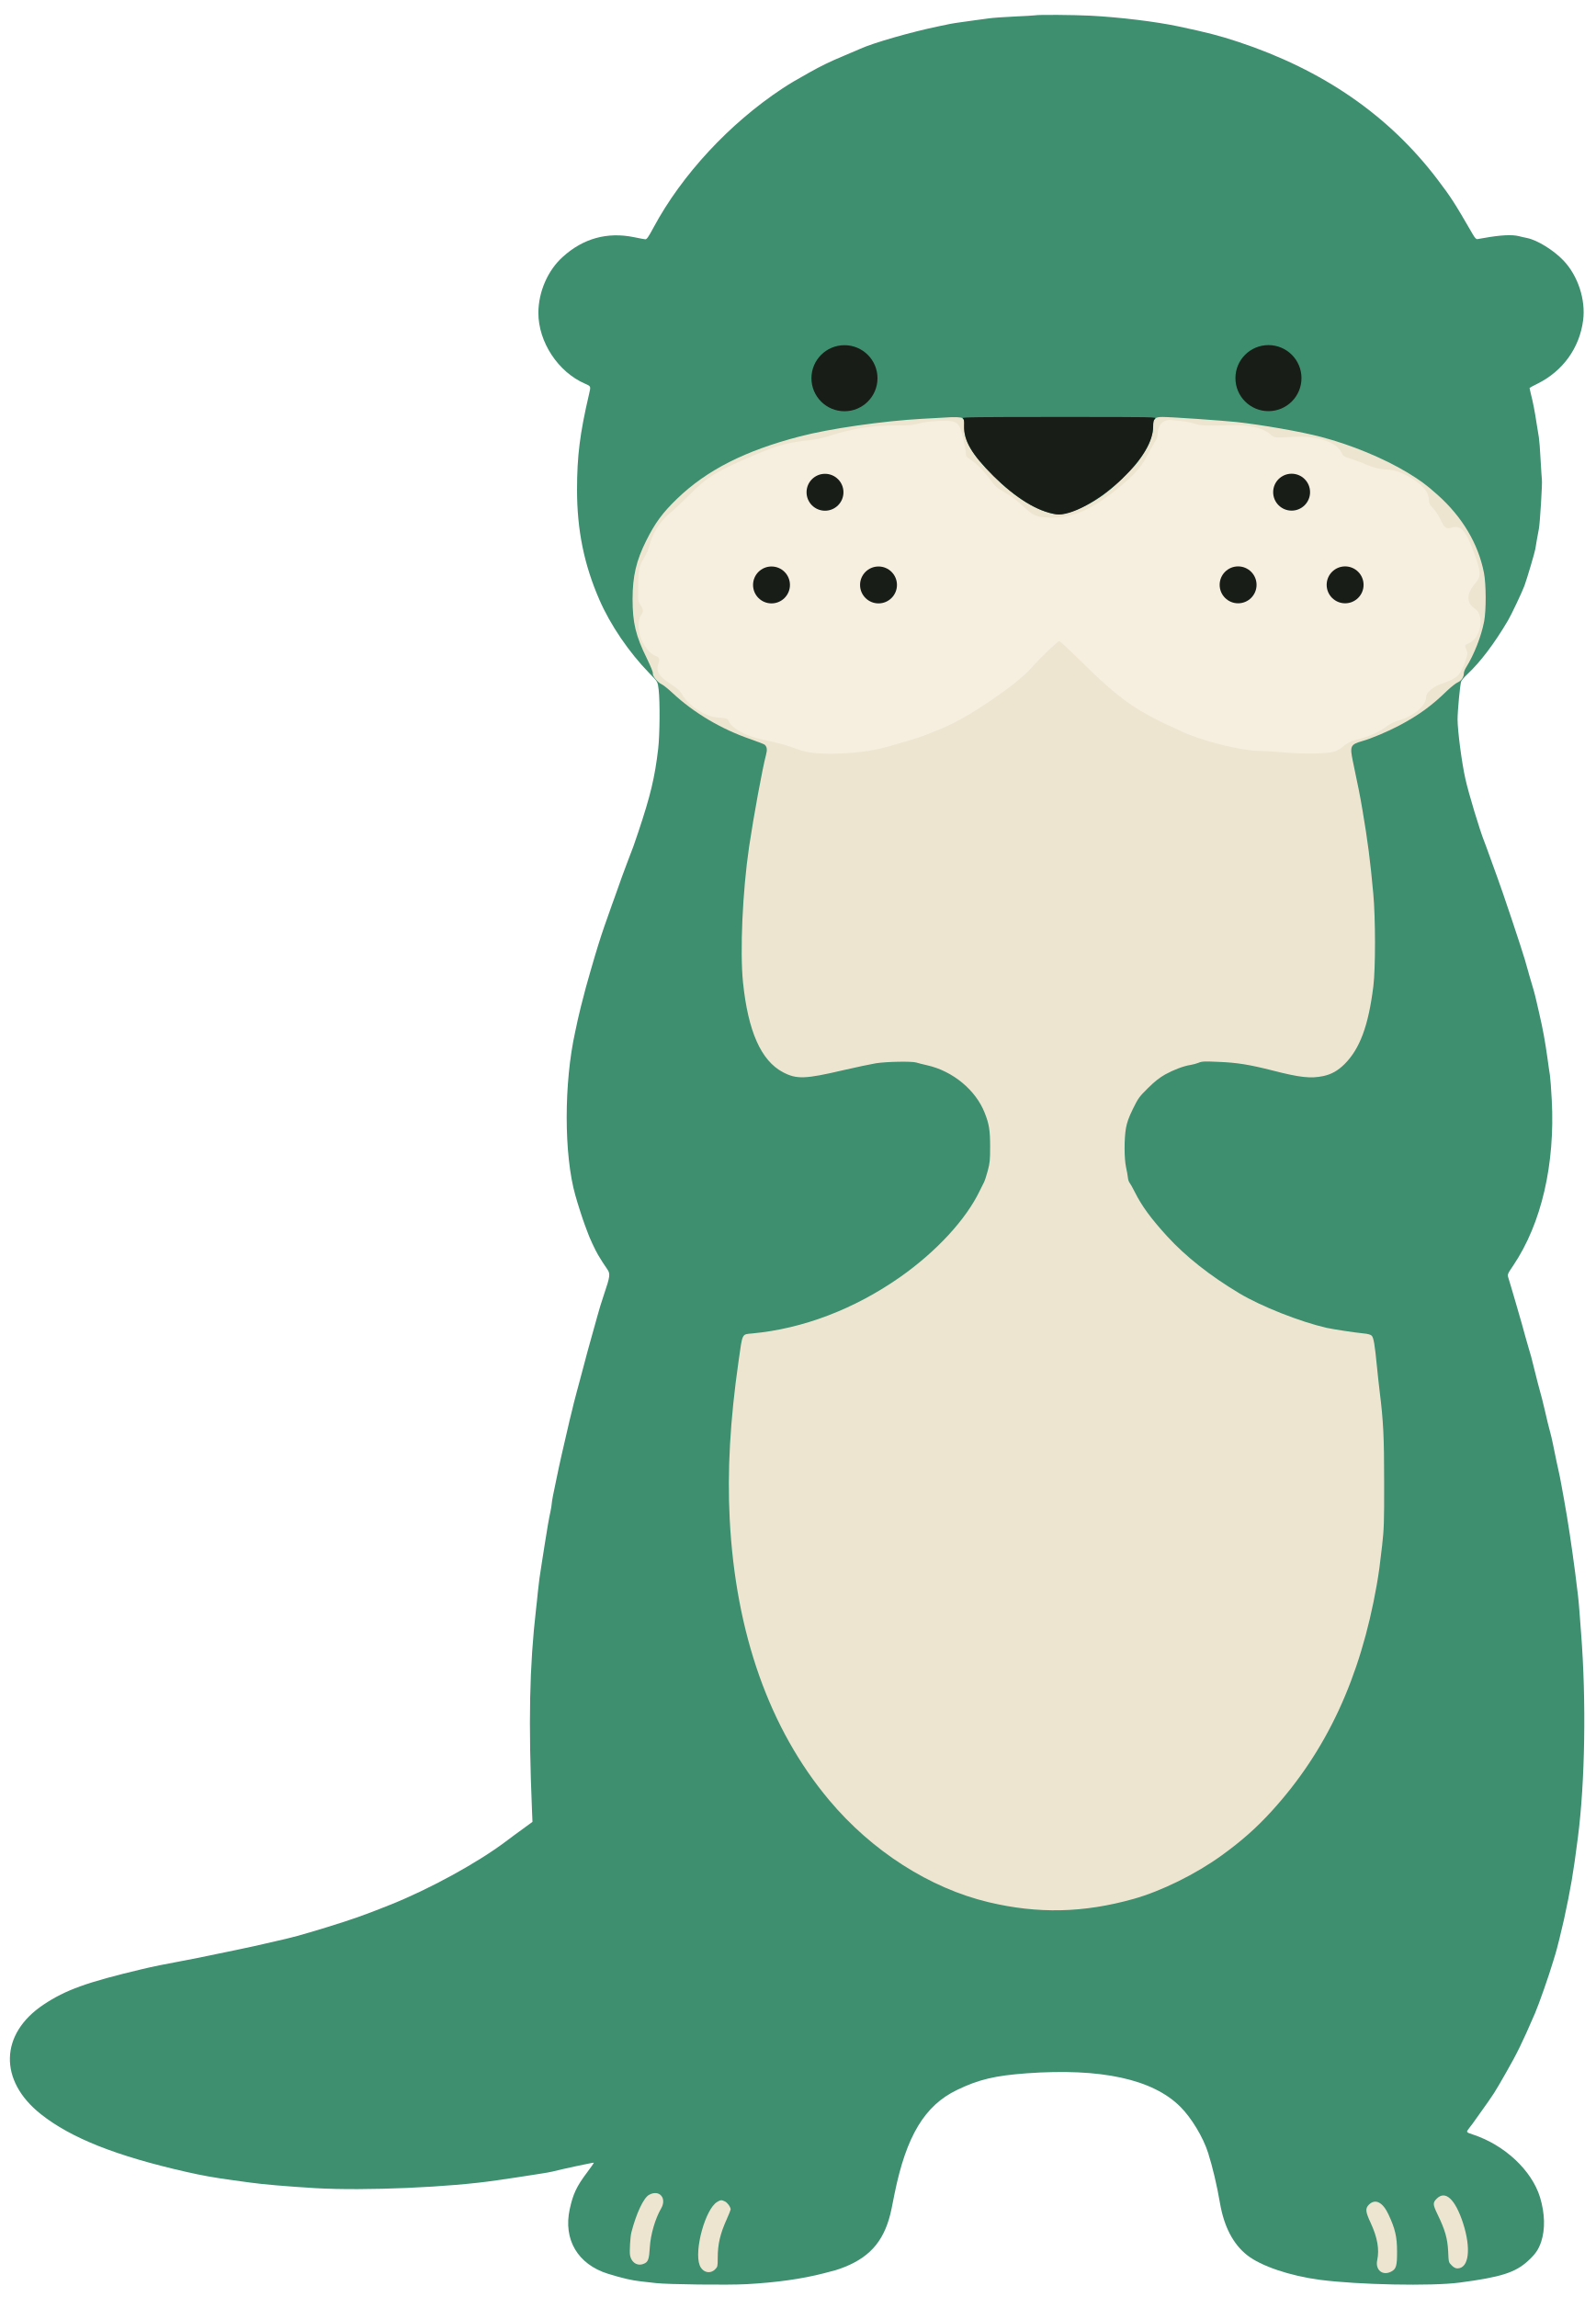
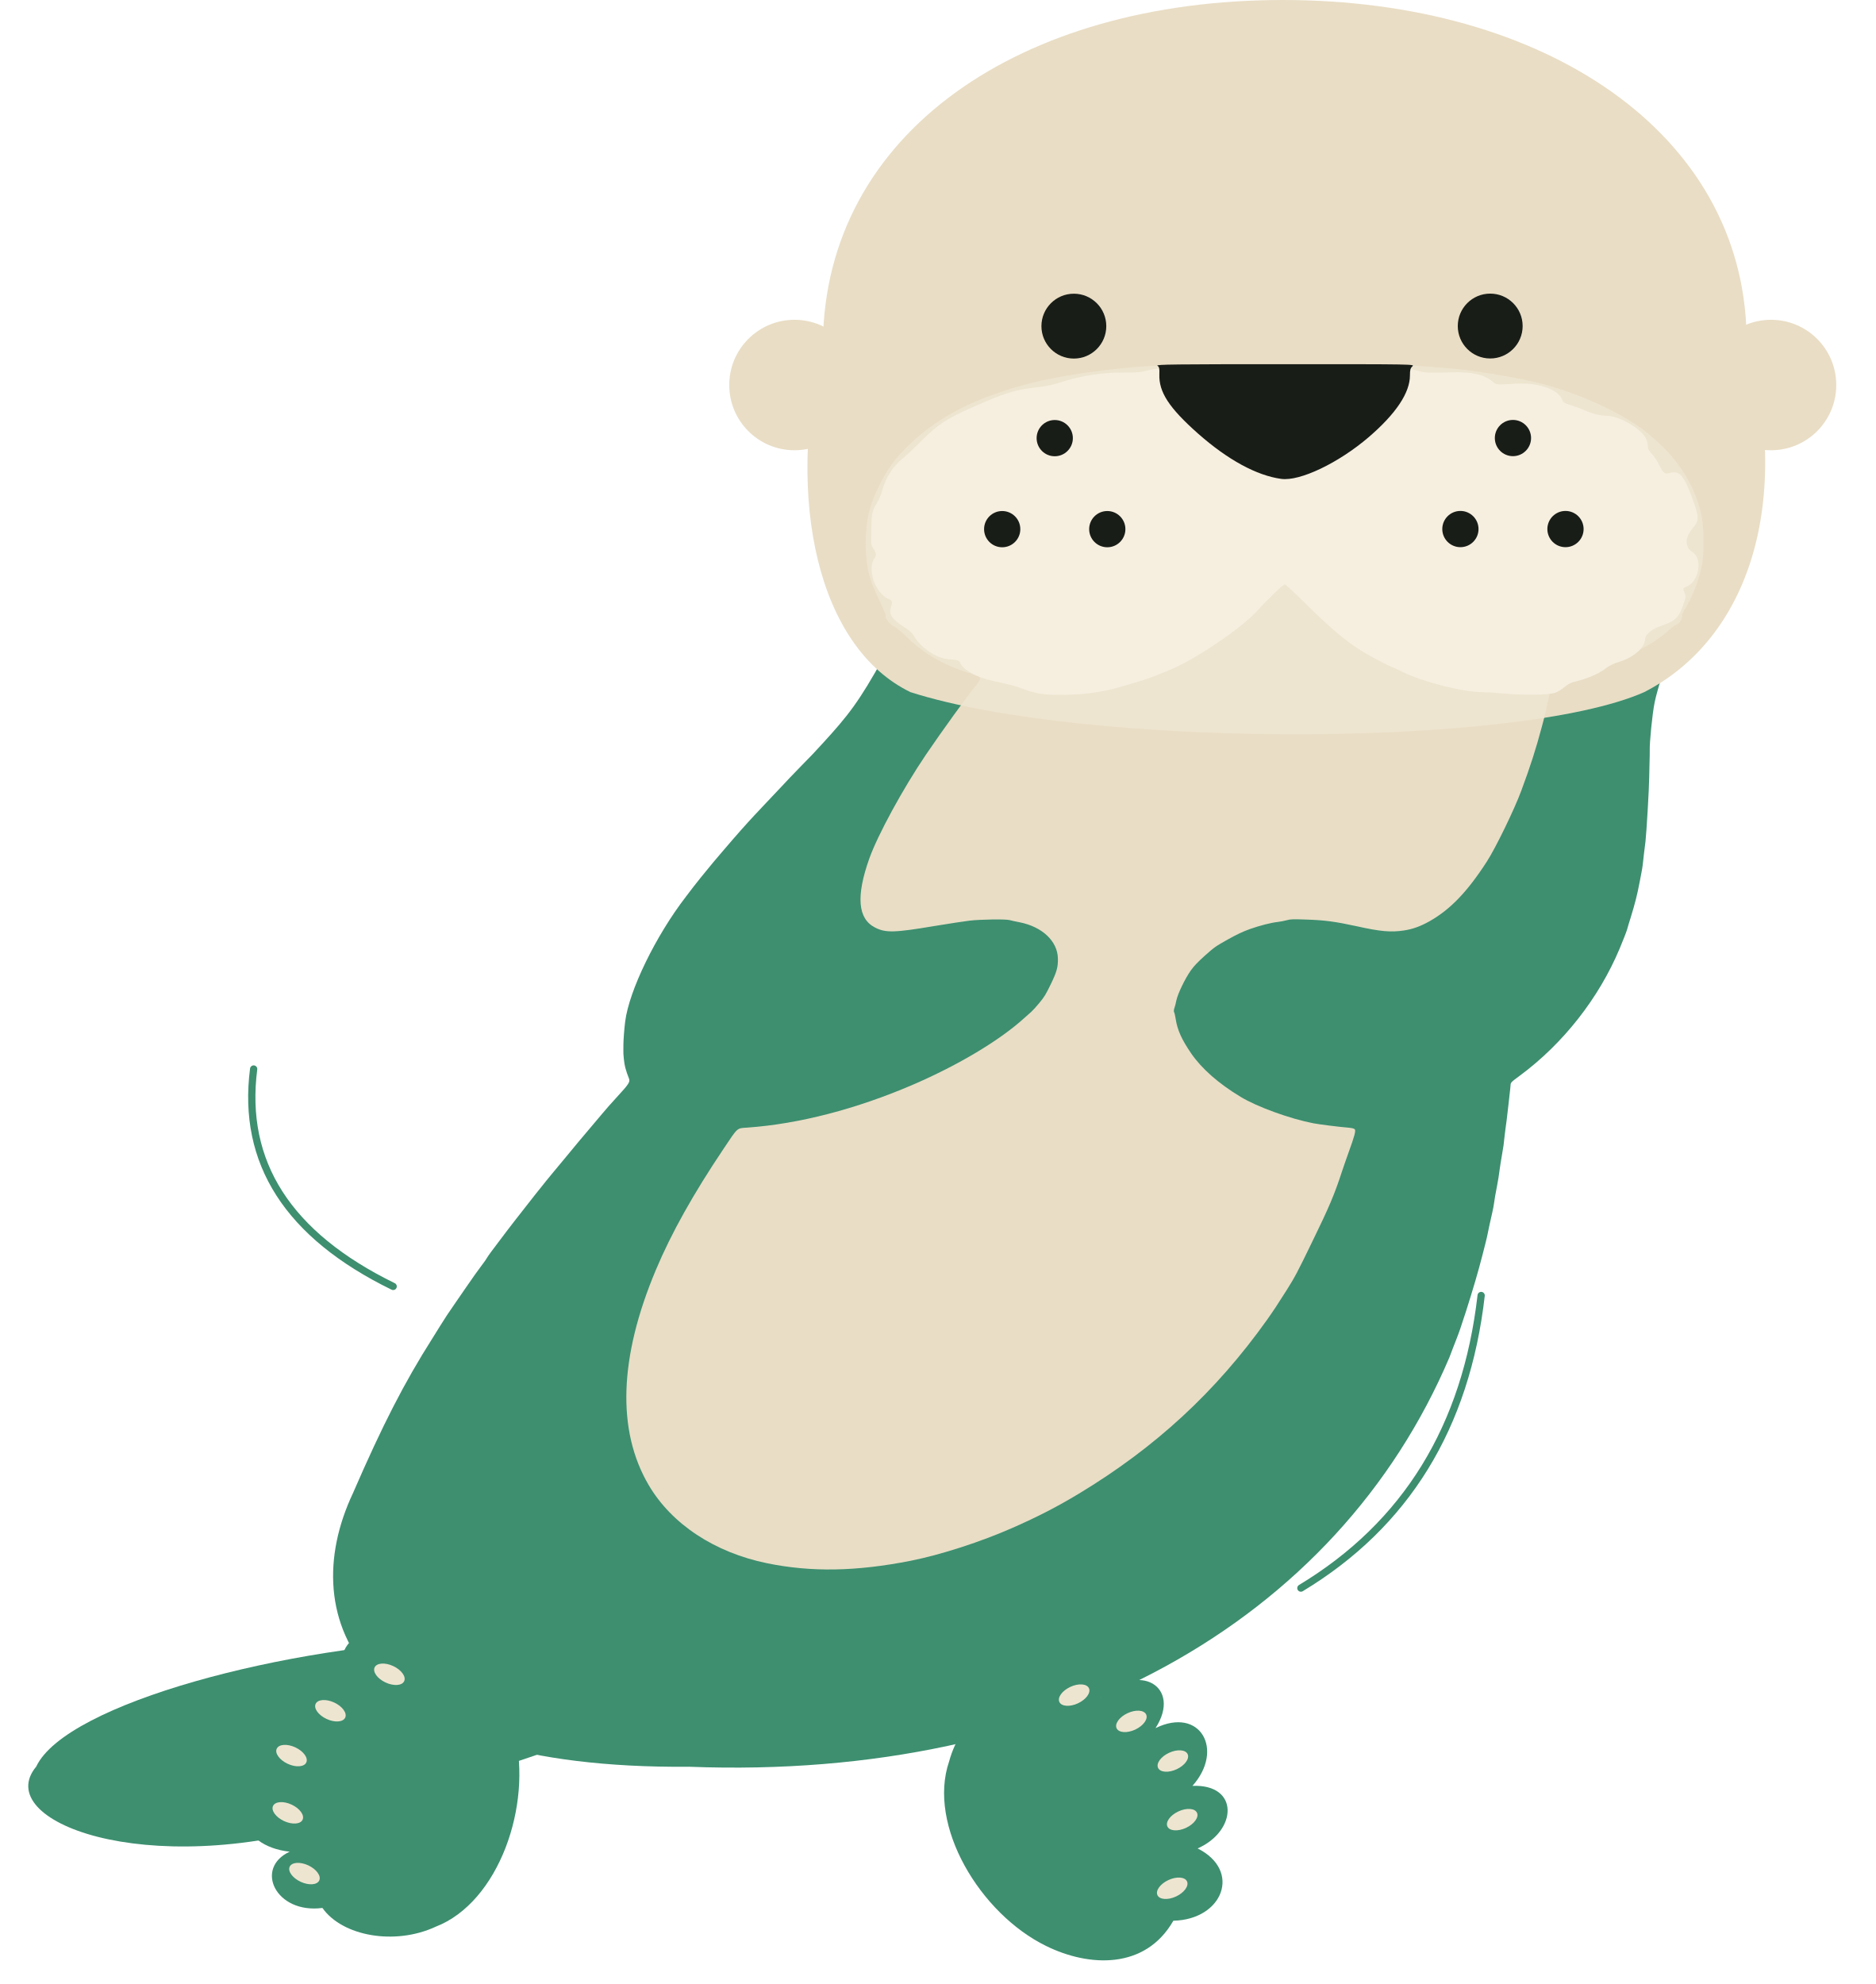
- <svg xmlns="http://www.w3.org/2000/svg" viewBox="30 40 1730 2490">
-   <g id="body" fill="#3D8F70" transform="translate(0,2580) scale(0.1,-0.1)">
-     <path d="M11520 25234 c-8 -2 -107 -8 -220 -13 -113 -5 -239 -14 -280 -20 -41 -6 -111 -15 -155 -21 -44 -6 -111 -16 -150 -21 -38 -5 -90 -13 -115 -18 -25 -5 -81 -17 -125 -26 -296 -61 -710 -180 -850 -244 -11 -5 -91 -39 -178 -76 -147 -61 -249 -111 -372 -180 -165 -92 -209 -119 -295 -175 -573 -379 -1089 -935 -1395 -1505 -55 -103 -74 -130 -90 -129 -11 1 -66 11 -123 23 -289 59 -550 -13 -771 -213 -163 -146 -264 -379 -265 -606 -1 -317 214 -644 507 -770 64 -28 63 -26 41 -118 -98 -421 -129 -665 -129 -1032 0 -435 76 -810 243 -1193 119 -273 320 -568 541 -795 91 -92 91 -92 101 -180 15 -133 12 -486 -5 -636 -37 -316 -84 -511 -216 -906 -47 -141 -56 -166 -114 -315 -35 -90 -89 -240 -120 -330 -13 -39 -28 -81 -34 -95 -5 -14 -24 -64 -40 -112 -17 -49 -44 -125 -60 -170 -42 -121 -86 -261 -151 -488 -43 -148 -53 -185 -104 -385 -8 -33 -22 -94 -32 -135 -9 -41 -22 -102 -29 -135 -123 -554 -123 -1331 1 -1770 26 -95 83 -270 104 -325 12 -30 25 -66 30 -80 16 -49 82 -192 114 -245 26 -45 70 -113 99 -154 34 -49 31 -77 -35 -271 -35 -105 -51 -158 -72 -235 -9 -33 -36 -130 -60 -215 -24 -85 -46 -166 -50 -180 -4 -14 -21 -77 -37 -140 -17 -63 -37 -137 -44 -165 -7 -27 -23 -86 -35 -130 -12 -44 -26 -96 -30 -115 -4 -19 -12 -53 -18 -75 -6 -22 -18 -69 -26 -105 -8 -36 -22 -94 -30 -130 -8 -36 -22 -94 -30 -130 -8 -36 -22 -94 -30 -130 -16 -69 -37 -169 -61 -285 -8 -38 -21 -104 -30 -145 -8 -41 -15 -84 -15 -95 0 -11 -6 -49 -14 -85 -16 -73 -37 -194 -61 -350 -9 -58 -22 -143 -30 -190 -23 -141 -35 -230 -45 -330 -5 -52 -13 -133 -19 -180 -72 -627 -84 -1222 -44 -2192 l5 -117 -98 -72 c-55 -39 -142 -104 -194 -143 -307 -231 -826 -515 -1252 -685 -291 -116 -399 -154 -693 -245 -264 -81 -381 -113 -555 -151 -41 -9 -100 -23 -130 -30 -56 -13 -135 -31 -270 -59 -117 -24 -188 -39 -440 -91 -36 -7 -105 -21 -155 -30 -175 -32 -348 -67 -445 -91 -598 -142 -829 -225 -1067 -384 -476 -316 -489 -825 -30 -1188 328 -260 819 -454 1577 -626 177 -40 295 -61 510 -91 63 -8 147 -20 186 -25 123 -18 401 -42 704 -60 531 -31 1463 9 1965 85 50 7 142 21 205 30 63 9 142 21 175 27 33 6 85 14 115 18 30 4 78 13 105 19 63 16 148 35 245 56 41 8 104 22 140 29 36 8 66 13 68 12 1 -2 -32 -50 -75 -107 -113 -150 -151 -232 -187 -396 -72 -330 87 -599 414 -701 159 -49 258 -72 360 -83 47 -5 119 -13 160 -18 124 -15 779 -23 980 -12 328 18 603 57 840 118 52 14 109 29 125 33 17 4 64 21 105 37 290 118 438 304 505 633 9 47 24 119 32 160 127 625 326 956 678 1125 234 113 411 155 755 180 806 58 1364 -63 1664 -362 121 -120 249 -333 302 -501 49 -155 95 -349 129 -547 44 -253 142 -441 292 -560 149 -119 465 -226 793 -269 415 -54 1207 -70 1510 -30 450 59 606 109 743 235 80 73 114 122 143 207 45 136 41 306 -12 482 -89 292 -384 568 -727 681 -75 24 -76 26 -44 66 13 15 62 82 108 148 174 244 162 226 293 455 121 211 176 323 315 645 43 100 151 408 196 560 10 33 22 71 26 85 12 35 73 281 92 370 73 338 101 497 151 890 78 602 92 1483 35 2215 -6 72 -14 184 -19 250 -9 117 -15 169 -45 405 -41 310 -77 551 -120 790 -8 41 -21 116 -30 165 -9 50 -22 117 -30 150 -13 56 -22 99 -62 295 -8 41 -21 95 -28 120 -15 53 -38 147 -60 245 -17 76 -40 165 -60 235 -7 25 -30 113 -50 195 -35 143 -42 169 -70 260 -7 22 -20 69 -30 105 -30 110 -40 148 -105 370 -17 58 -38 130 -47 160 -8 30 -22 75 -30 100 -15 45 -15 45 52 144 304 452 453 1096 416 1793 -6 114 -15 235 -20 268 -6 33 -17 114 -26 180 -27 191 -49 315 -91 495 -8 36 -22 94 -30 130 -8 36 -21 88 -29 115 -8 28 -28 95 -44 150 -15 55 -39 136 -51 180 -33 115 -248 759 -303 905 -3 8 -33 92 -67 185 -34 94 -65 181 -71 194 -45 110 -171 525 -205 681 -38 168 -84 519 -84 641 0 96 27 379 39 412 5 13 35 49 67 78 143 135 293 333 441 584 37 63 154 310 178 376 30 83 113 364 118 399 6 43 25 148 38 215 12 57 39 498 33 535 -2 14 -8 111 -14 215 -5 105 -14 215 -19 245 -5 30 -17 102 -26 160 -17 115 -38 223 -61 312 -8 32 -14 60 -14 62 0 2 39 24 87 47 275 137 455 387 494 687 29 223 -56 483 -213 648 -108 113 -283 221 -395 244 -27 5 -66 14 -88 20 -77 19 -201 12 -380 -20 -27 -5 -59 -10 -69 -12 -15 -2 -28 12 -54 57 -196 339 -232 395 -380 590 -526 693 -1239 1186 -2159 1491 -202 67 -346 104 -650 168 -245 52 -632 99 -953 116 -181 9 -566 12 -600 4z" />
+ <svg xmlns="http://www.w3.org/2000/svg" viewBox="-240 90 2070 2190">
+   <defs>
+     <clipPath id="otter-front-muzzle">
+       <path d="M668.4 467.8 C671 237 886 90 1176 90 C1466 90 1684 237 1688 460.6 C1740 645 1690 795 1575 854 C1435 916 959 916 765 854 C664 805 626 644 668.4 467.8Z" />
+     </clipPath>
+   </defs>
+   <g id="body">
+     <path d="M268 1900 C78 1906 -167 1970 -200 2040 C-250 2100 -80 2166 131 2102 L462 1990Z" fill="#3D8F70" />
+     <path d="M743 820 C739.8 883 735.1 902.5 721.9 942 C717.2 956.1 716.3 958.6 710.5 973.5 C707 982.5 701.6 997.5 698.5 1006.5 C697.2 1010.4 695.7 1014.6 695.1 1016 C694.6 1017.4 692.7 1022.4 691.1 1027.2 C689.4 1032.1 686.7 1039.7 685.1 1044.2 C680.9 1056.3 676.5 1070.3 670 1093 C665.7 1107.8 664.7 1111.5 659.6 1131.5 C658.8 1134.8 657.4 1140.9 656.4 1145 C655.5 1149.1 654.2 1155.2 653.5 1158.5 C641.2 1213.9 641.2 1291.6 653.6 1335.5 C656.2 1345 661.9 1362.5 664 1368 C665.2 1371 666.5 1374.6 667 1376 C668.6 1380.9 675.2 1395.2 678.4 1400.5 C681 1405 685.4 1411.8 688.3 1415.9 C691.7 1420.8 691.4 1423.6 684.8 1443 C681.3 1453.5 679.7 1458.8 677.6 1466.5 C676.7 1469.8 674 1479.5 671.6 1488 C669.2 1496.5 667 1504.6 666.6 1506 C666.2 1507.4 664.5 1513.7 662.9 1520 C661.2 1526.3 659.2 1533.7 658.5 1536.5 C657.8 1539.2 656.2 1545.1 655 1549.5 C653.8 1553.9 652.4 1559.1 652 1561 C651.6 1562.9 650.8 1566.3 650.2 1568.5 C649.6 1570.7 648.4 1575.4 647.6 1579 C646.8 1582.6 645.4 1588.4 644.6 1592 C643.8 1595.6 642.4 1601.4 641.6 1605 C640.8 1608.6 639.4 1614.4 638.6 1618 C637 1624.9 634.9 1634.9 632.5 1646.5 C631.7 1650.3 630.4 1656.9 629.5 1661 C628.7 1665.1 628 1669.4 628 1670.5 C628 1671.6 627.4 1675.4 626.6 1679 C625 1686.3 622.9 1698.4 620.5 1714 C619.6 1719.8 618.3 1728.3 617.5 1733 C615.2 1747.1 614 1756 613 1766 C612.5 1771.2 611.7 1779.3 611.1 1784 C603.9 1846.7 602.7 1906.2 606.7 2003.2 C609 2180 758 2394 1125 2390 C1540 2410 1762 2184 1744 1810.5 C1743.3 1803.3 1742.5 1792.1 1742 1785.5 C1741.1 1773.8 1740.5 1768.6 1737.5 1745 C1733.4 1714 1729.8 1689.9 1725.5 1666 C1724.7 1661.9 1723.4 1654.4 1722.5 1649.5 C1721.6 1644.5 1720.3 1637.8 1719.5 1634.5 C1718.2 1628.9 1717.3 1624.6 1713.3 1605 C1712.5 1600.9 1711.2 1595.5 1710.5 1593 C1709 1587.7 1706.7 1578.3 1704.5 1568.5 C1702.8 1560.9 1700.5 1552 1698.5 1545 C1697.8 1542.5 1695.5 1533.7 1693.5 1525.5 C1690 1511.2 1689.3 1508.6 1686.5 1499.5 C1685.8 1497.3 1684.5 1492.6 1683.5 1489 C1680.5 1478 1679.5 1474.2 1673 1452 C1671.3 1446.2 1669.2 1439 1668.3 1436 C1667.5 1433 1666.1 1428.5 1665.3 1426 C1663.8 1421.5 1663.8 1421.5 1670.5 1411.6 C1700.9 1366.4 1715.8 1302 1712.1 1232.3 C1711.5 1220.9 1710.6 1208.8 1710.1 1205.5 C1709.5 1202.2 1708.4 1194.1 1707.5 1187.5 C1704.8 1168.4 1702.6 1156 1698.4 1138 C1697.6 1134.4 1696.2 1128.6 1695.4 1125 C1694.6 1121.4 1693.3 1116.2 1692.5 1113.5 C1691.7 1110.7 1689.7 1104 1688.1 1098.5 C1686.6 1093 1684.2 1084.9 1683 1080.5 C1679.7 1069 1658.2 1004.6 1652.7 990 C1652.4 989.2 1649.4 980.8 1646 971.5 C1642.6 962.1 1639.5 953.4 1638.9 952.1 C1634.4 941.1 1621.8 899.6 1618.4 884 C1614.6 867.2 1610 832.1 1610 819.9Z" transform="matrix(1 0 -.38 .78 304 176)" fill="#3D8F70" />
+     <path d="M668.4 467.8 C671 237 886 90 1176 90 C1466 90 1684 237 1688 460.6 C1740 645 1690 795 1575 854 C1435 916 959 916 765 854 C664 805 626 644 668.4 467.8Z" fill="#E9DDC5" />
+     <circle cx="637" cy="515" r="72" fill="#E9DDC5" />
+     <circle cx="1715" cy="515" r="72" fill="#E9DDC5" />
  </g>
-   <g id="belly" fill="#EEE5D0" transform="translate(0,2580) scale(0.1,-0.1)">
-     <path d="M10530 20873 c-25 -1 -130 -7 -235 -13 -430 -24 -999 -106 -1325 -191 -593 -154 -1007 -364 -1329 -674 -158 -152 -240 -263 -336 -456 -108 -215 -148 -386 -148 -634 0 -256 34 -398 155 -643 43 -89 68 -150 65 -162 -7 -26 54 -100 96 -118 16 -7 69 -49 116 -93 232 -217 533 -395 850 -503 74 -26 141 -52 149 -58 26 -22 31 -54 16 -109 -38 -141 -135 -669 -184 -999 -71 -483 -100 -1131 -66 -1468 55 -533 196 -850 433 -975 148 -78 241 -75 654 22 140 32 299 66 354 75 116 18 388 23 437 8 18 -6 74 -20 123 -31 274 -63 521 -267 618 -512 49 -123 60 -191 60 -369 0 -146 -3 -176 -26 -262 -14 -54 -33 -110 -41 -125 -8 -16 -29 -57 -46 -92 -149 -311 -471 -660 -866 -937 -495 -346 -1051 -558 -1601 -609 -113 -11 -103 10 -147 -300 -92 -641 -123 -1194 -96 -1713 64 -1238 431 -2275 1079 -3047 463 -552 1090 -953 1726 -1105 537 -128 1029 -117 1572 35 302 85 675 269 953 470 215 155 376 297 543 480 596 653 963 1442 1141 2455 23 134 34 213 58 426 20 180 23 246 22 684 0 491 -8 662 -49 990 -8 63 -21 187 -30 275 -22 228 -35 305 -56 326 -11 11 -41 20 -86 24 -102 10 -329 45 -403 61 -285 65 -711 233 -947 375 -316 189 -580 398 -779 615 -178 195 -277 330 -354 484 -23 47 -49 92 -57 101 -7 9 -15 34 -17 55 -2 22 -11 72 -20 112 -20 93 -21 306 -1 422 12 65 30 115 76 210 58 117 68 131 163 225 75 74 124 112 187 148 93 51 201 92 276 103 26 4 65 15 87 24 36 15 63 16 216 9 200 -8 330 -29 587 -94 295 -76 413 -88 546 -60 90 19 159 58 232 130 166 166 259 416 312 844 24 190 24 740 -1 1006 -32 353 -61 576 -117 904 -28 166 -44 244 -104 528 -34 165 -27 182 100 219 100 28 273 101 404 170 206 109 349 212 516 375 44 42 97 84 117 92 39 17 66 56 66 98 0 14 11 43 25 65 86 137 164 336 195 498 23 121 22 405 -2 526 -61 314 -234 606 -503 846 -123 110 -188 157 -324 240 -263 158 -609 301 -939 388 -217 57 -641 131 -915 161 -163 17 -711 55 -802 55 -86 0 -103 -17 -103 -103 0 -107 -57 -238 -165 -382 -75 -99 -272 -287 -385 -367 -181 -128 -404 -218 -503 -203 -202 31 -437 176 -683 420 -228 228 -318 381 -313 538 2 58 -1 72 -16 83 -18 13 -84 16 -205 7z" />
+   <g id="belly">
+     <path d="M1053 492.7 C1050.5 492.8 1040 493.4 1029.5 494 C986.5 496.4 929.6 504.6 897 513.1 C837.7 528.5 796.3 549.5 764.1 580.5 C748.3 595.7 740.1 606.8 730.5 626.1 C719.7 647.6 715.7 664.7 715.7 689.5 C715.7 715.1 719.1 729.3 731.2 753.8 C735.5 762.7 738 768.8 737.7 770 C737 772.6 743.1 780 747.3 781.8 C748.9 782.5 754.2 786.7 758.9 791.1 C777.24 809.98 800.57 823.87 828.17 832.29 C834.58 834.32 840.29 836.35 840.86 836.82 C842.63 838.53 841.91 841.03 838.32 845.32 C829.16 856.32 799.4 897.5 781.96 923.24 C756.51 960.91 728.98 1011.46 719.58 1037.74 C704.82 1079.32 706.88 1104.04 725.83 1113.79 C737.66 1119.88 747.08 1119.64 792.06 1112.08 C807.28 1109.58 824.47 1106.93 830.31 1106.23 C842.6 1104.82 869.99 1104.43 874.32 1105.6 C875.89 1106.07 880.96 1107.16 885.44 1108.02 C910.44 1112.94 927.39 1128.85 927.78 1147.96 C928.01 1157.55 926.52 1162.86 919.76 1176.74 C914.21 1188.13 912.77 1190.47 907.2 1197.18 C903.75 1201.39 899.72 1205.76 898.35 1206.93 C896.95 1208.17 893.29 1211.37 890.26 1214.1 C863.54 1238.36 818.08 1265.58 768.05 1287.19 C705.4 1314.18 641.75 1330.71 584.81 1334.69 C573.09 1335.55 574.89 1333.91 558.71 1358.09 C525.15 1408.09 501.04 1451.22 484.02 1491.7 C443.37 1588.27 440.67 1669.15 476.13 1729.37 C501.45 1772.43 548.92 1803.7 606.74 1815.56 C655.58 1825.54 705.19 1824.69 765.27 1812.83 C798.7 1806.2 842.99 1791.85 878.43 1776.17 C905.82 1764.08 927.32 1753 950.97 1738.73 C1035.38 1687.8 1102.07 1626.25 1158.36 1547.24 C1165.75 1536.79 1169.85 1530.63 1180.35 1514.01 C1189.19 1499.97 1192 1494.82 1208.54 1460.66 C1227.2 1422.36 1232.9 1409.02 1241.26 1383.44 C1242.85 1378.53 1246.27 1368.85 1248.71 1361.99 C1255.17 1344.21 1256.8 1338.2 1255.5 1336.56 C1254.82 1335.7 1252.16 1335 1247.81 1334.69 C1237.99 1333.91 1216.62 1331.18 1209.83 1329.93 C1183.8 1324.86 1147.58 1311.76 1129.38 1300.68 C1104.96 1285.94 1086.5 1269.64 1074.85 1252.71 C1064.46 1237.5 1059.69 1226.97 1057.84 1214.96 C1057.33 1211.29 1056.44 1207.78 1055.98 1207.08 C1055.62 1206.38 1055.77 1204.43 1056.37 1202.79 C1057 1201.08 1058 1197.18 1058.62 1194.06 C1060.16 1186.8 1068.15 1170.19 1074.56 1161.14 C1078.23 1156.07 1081.93 1152.17 1090.14 1144.76 C1100.39 1135.63 1101.92 1134.54 1114.99 1127.21 C1125.3 1121.44 1131.65 1118.47 1139.31 1115.67 C1150.55 1111.69 1162.91 1108.49 1170.83 1107.63 C1173.58 1107.32 1177.9 1106.46 1180.44 1105.76 C1184.61 1104.59 1187.35 1104.51 1202.38 1105.06 C1222.08 1105.68 1234.28 1107.32 1257.51 1112.39 C1284.12 1118.32 1295.47 1119.25 1309.83 1117.07 C1319.55 1115.59 1327.93 1112.55 1337.97 1106.93 C1360.88 1093.98 1379.68 1074.48 1401.24 1041.1 C1410.86 1026.28 1431.76 983.38 1439.37 962.63 C1449.58 935.1 1455.16 917.7 1462.02 892.12 C1465.53 879.17 1466.89 873.09 1471.69 850.93 C1474.56 838.06 1475.9 836.74 1490.01 833.85 C1501.07 831.67 1521.15 825.97 1536.87 820.59 C1561.61 812.09 1579.82 804.06 1598.5 788.9 C1602.9 784.7 1608.2 780.5 1610.2 779.7 C1614.1 778 1616.8 774.1 1616.8 769.9 C1616.8 768.5 1617.9 765.6 1619.3 763.4 C1627.9 749.7 1635.7 729.8 1638.8 713.6 C1641.1 701.5 1641 673.1 1638.6 661 C1632.5 629.6 1615.2 600.4 1588.3 576.4 C1576 565.4 1569.5 560.7 1555.9 552.4 C1529.6 536.6 1495 522.3 1462 513.6 C1440.3 507.9 1397.9 500.5 1370.5 497.5 C1354.2 495.8 1299.4 492 1290.3 492 C1281.7 492 1280 493.7 1280 502.3 C1280 513 1274.3 526.1 1263.5 540.5 C1256 550.4 1236.3 569.2 1225 577.2 C1206.9 590 1184.6 599 1174.7 597.5 C1154.5 594.4 1131 579.9 1106.4 555.5 C1083.6 532.7 1074.6 517.4 1075.1 501.7 C1075.3 495.9 1075 494.5 1073.5 493.4 C1071.7 492.1 1065.1 491.8 1053 492.7 Z" fill="#E9DDC5" />
  </g>
-   <g id="face" fill="#F6EFE0" transform="translate(0,2580) scale(0.1,-0.1)">
-     <path d="M12920 20833 c-43 -22 -70 -73 -70 -132 0 -34 -9 -58 -39 -105 -21 -34 -57 -98 -79 -143 -65 -129 -180 -248 -397 -413 -235 -177 -423 -252 -635 -251 -157 1 -197 16 -305 119 -61 59 -126 108 -198 150 -95 56 -113 72 -154 130 -62 89 -156 186 -220 228 -48 31 -53 38 -53 70 0 20 -12 86 -26 147 -45 197 -62 211 -264 204 -96 -4 -159 -12 -220 -28 -73 -19 -107 -22 -235 -21 -241 3 -489 -34 -716 -108 -77 -25 -160 -44 -219 -50 -250 -27 -359 -56 -610 -163 -403 -170 -515 -238 -700 -426 -69 -69 -164 -159 -211 -198 -119 -99 -194 -218 -234 -371 -8 -34 -33 -89 -54 -122 -48 -75 -61 -128 -62 -255 0 -55 -1 -125 -2 -156 -2 -46 3 -63 26 -97 33 -50 34 -73 5 -113 -38 -51 -33 -182 10 -274 37 -79 100 -150 148 -165 40 -13 48 -33 33 -78 -30 -90 -1 -140 129 -225 83 -54 103 -73 129 -119 66 -116 243 -233 368 -244 113 -9 122 -12 135 -43 29 -71 177 -155 332 -190 46 -10 103 -24 128 -29 25 -6 65 -15 90 -21 25 -5 88 -25 141 -44 149 -55 224 -67 422 -67 210 0 432 27 592 71 222 62 381 111 435 134 30 13 105 43 165 67 269 106 802 464 973 656 107 120 286 291 304 292 9 0 118 -101 242 -224 305 -302 493 -454 715 -574 92 -50 190 -100 218 -111 29 -11 83 -36 121 -55 221 -111 666 -225 882 -226 41 0 156 -7 255 -16 221 -20 485 -15 556 11 26 9 70 36 98 60 31 26 69 49 94 55 162 39 275 87 362 152 43 32 85 53 146 71 164 50 289 161 289 257 0 42 76 107 158 135 182 61 217 96 272 266 20 62 21 68 6 104 -22 51 -21 53 24 71 133 54 177 303 67 376 -93 61 -92 163 2 272 69 79 67 120 -10 331 -91 248 -141 304 -245 275 -58 -17 -75 -4 -117 84 -20 42 -56 98 -81 124 -38 41 -46 56 -46 88 0 21 -9 57 -19 79 -50 111 -295 255 -435 255 -68 0 -156 22 -237 58 -36 17 -105 42 -153 57 -83 27 -87 30 -105 70 -48 109 -265 183 -501 170 -240 -13 -221 -14 -270 27 -84 72 -222 103 -435 98 -266 -8 -316 -5 -386 17 -37 12 -100 24 -140 28 -41 3 -92 8 -114 11 -26 3 -52 -2 -75 -13z" />
+   <g id="muzzle" clip-path="url(#otter-front-muzzle)">
+     <g>
+       <path d="M1053 492.7 C1050.5 492.8 1040 493.4 1029.5 494 C986.5 496.4 929.6 504.6 897 513.1 C837.7 528.5 796.3 549.5 764.1 580.5 C748.3 595.7 740.1 606.8 730.5 626.1 C719.7 647.6 715.7 664.7 715.7 689.5 C715.7 715.1 719.1 729.3 731.2 753.8 C735.5 762.7 738 768.8 737.7 770 C737 772.6 743.1 780 747.3 781.8 C748.9 782.5 754.2 786.7 758.9 791.1 C777.24 809.98 800.57 823.87 828.17 832.29 C834.58 834.32 840.29 836.35 840.86 836.82 C842.63 838.53 841.91 841.03 838.32 845.32 C829.16 856.32 799.4 897.5 781.96 923.24 C756.51 960.91 728.98 1011.46 719.58 1037.74 C704.82 1079.32 706.88 1104.04 725.83 1113.79 C737.66 1119.88 747.08 1119.64 792.06 1112.08 C807.28 1109.58 824.47 1106.93 830.31 1106.23 C842.6 1104.82 869.99 1104.43 874.32 1105.6 C875.89 1106.07 880.96 1107.16 885.44 1108.02 C910.44 1112.94 927.39 1128.85 927.78 1147.96 C928.01 1157.55 926.52 1162.86 919.76 1176.74 C914.21 1188.13 912.77 1190.47 907.2 1197.18 C903.75 1201.39 899.72 1205.76 898.35 1206.93 C896.95 1208.17 893.29 1211.37 890.26 1214.1 C863.54 1238.36 818.08 1265.58 768.05 1287.19 C705.4 1314.18 641.75 1330.71 584.81 1334.69 C573.09 1335.55 574.89 1333.91 558.71 1358.09 C525.15 1408.09 501.04 1451.22 484.02 1491.7 C443.37 1588.27 440.67 1669.15 476.13 1729.37 C501.45 1772.43 548.92 1803.7 606.74 1815.56 C655.58 1825.54 705.19 1824.69 765.27 1812.83 C798.7 1806.2 842.99 1791.85 878.43 1776.17 C905.82 1764.08 927.32 1753 950.97 1738.73 C1035.38 1687.8 1102.07 1626.25 1158.36 1547.24 C1165.75 1536.79 1169.85 1530.63 1180.35 1514.01 C1189.19 1499.97 1192 1494.82 1208.54 1460.66 C1227.2 1422.36 1232.9 1409.02 1241.26 1383.44 C1242.85 1378.53 1246.27 1368.85 1248.71 1361.99 C1255.17 1344.21 1256.8 1338.2 1255.5 1336.56 C1254.82 1335.7 1252.16 1335 1247.81 1334.69 C1237.99 1333.91 1216.62 1331.18 1209.83 1329.93 C1183.8 1324.86 1147.58 1311.76 1129.38 1300.68 C1104.96 1285.94 1086.5 1269.64 1074.85 1252.71 C1064.46 1237.5 1059.69 1226.97 1057.84 1214.96 C1057.33 1211.29 1056.44 1207.78 1055.98 1207.08 C1055.62 1206.38 1055.77 1204.43 1056.37 1202.79 C1057 1201.08 1058 1197.18 1058.62 1194.06 C1060.16 1186.8 1068.15 1170.19 1074.56 1161.14 C1078.23 1156.07 1081.93 1152.17 1090.14 1144.76 C1100.39 1135.63 1101.92 1134.54 1114.99 1127.21 C1125.3 1121.44 1131.65 1118.47 1139.31 1115.67 C1150.55 1111.69 1162.91 1108.49 1170.83 1107.63 C1173.58 1107.32 1177.9 1106.46 1180.44 1105.76 C1184.61 1104.59 1187.35 1104.51 1202.38 1105.06 C1222.08 1105.68 1234.28 1107.32 1257.51 1112.39 C1284.12 1118.32 1295.47 1119.25 1309.83 1117.07 C1319.55 1115.59 1327.93 1112.55 1337.97 1106.93 C1360.88 1093.98 1379.68 1074.48 1401.24 1041.1 C1410.86 1026.28 1431.76 983.38 1439.37 962.63 C1449.58 935.1 1455.16 917.7 1462.02 892.12 C1465.53 879.17 1466.89 873.09 1471.69 850.93 C1474.56 838.06 1475.9 836.74 1490.01 833.85 C1501.07 831.67 1521.15 825.97 1536.87 820.59 C1561.61 812.09 1579.82 804.06 1598.5 788.9 C1602.9 784.7 1608.2 780.5 1610.2 779.7 C1614.1 778 1616.8 774.1 1616.8 769.9 C1616.8 768.5 1617.9 765.6 1619.3 763.4 C1627.9 749.7 1635.7 729.8 1638.8 713.6 C1641.1 701.5 1641 673.1 1638.6 661 C1632.5 629.6 1615.2 600.4 1588.3 576.4 C1576 565.4 1569.5 560.7 1555.9 552.4 C1529.6 536.6 1495 522.3 1462 513.6 C1440.3 507.9 1397.9 500.5 1370.5 497.5 C1354.2 495.8 1299.4 492 1290.3 492 C1281.7 492 1280 493.7 1280 502.3 C1280 513 1274.3 526.1 1263.5 540.5 C1256 550.4 1236.3 569.2 1225 577.2 C1206.9 590 1184.6 599 1174.7 597.5 C1154.5 594.4 1131 579.9 1106.4 555.5 C1083.6 532.7 1074.6 517.4 1075.1 501.7 C1075.3 495.9 1075 494.5 1073.5 493.4 C1071.7 492.1 1065.1 491.8 1053 492.7 Z" fill="#EEE5D0" />
+     </g>
  </g>
-   <g id="nose" fill="#191D18" transform="translate(0,2580) scale(0.1,-0.1)">
-     <path d="M10735 20866 c15 -11 18 -25 16 -79 -5 -164 80 -310 318 -547 241 -239 477 -384 678 -415 153 -24 469 146 716 384 223 216 337 408 337 568 0 50 4 67 20 83 20 20 20 20 -1042 20 -896 0 -1059 -2 -1043 -14z" />
+   <g id="face" transform="translate(0,2580) scale(0.1,-0.1)">
+     <path d="M12920 20833 c-43 -22 -70 -73 -70 -132 0 -34 -9 -58 -39 -105 -21 -34 -57 -98 -79 -143 -65 -129 -180 -248 -397 -413 -235 -177 -423 -252 -635 -251 -157 1 -197 16 -305 119 -61 59 -126 108 -198 150 -95 56 -113 72 -154 130 -62 89 -156 186 -220 228 -48 31 -53 38 -53 70 0 20 -12 86 -26 147 -45 197 -62 211 -264 204 -96 -4 -159 -12 -220 -28 -73 -19 -107 -22 -235 -21 -241 3 -489 -34 -716 -108 -77 -25 -160 -44 -219 -50 -250 -27 -359 -56 -610 -163 -403 -170 -515 -238 -700 -426 -69 -69 -164 -159 -211 -198 -119 -99 -194 -218 -234 -371 -8 -34 -33 -89 -54 -122 -48 -75 -61 -128 -62 -255 0 -55 -1 -125 -2 -156 -2 -46 3 -63 26 -97 33 -50 34 -73 5 -113 -38 -51 -33 -182 10 -274 37 -79 100 -150 148 -165 40 -13 48 -33 33 -78 -30 -90 -1 -140 129 -225 83 -54 103 -73 129 -119 66 -116 243 -233 368 -244 113 -9 122 -12 135 -43 29 -71 177 -155 332 -190 46 -10 103 -24 128 -29 25 -6 65 -15 90 -21 25 -5 88 -25 141 -44 149 -55 224 -67 422 -67 210 0 432 27 592 71 222 62 381 111 435 134 30 13 105 43 165 67 269 106 802 464 973 656 107 120 286 291 304 292 9 0 118 -101 242 -224 305 -302 493 -454 715 -574 92 -50 190 -100 218 -111 29 -11 83 -36 121 -55 221 -111 666 -225 882 -226 41 0 156 -7 255 -16 221 -20 485 -15 556 11 26 9 70 36 98 60 31 26 69 49 94 55 162 39 275 87 362 152 43 32 85 53 146 71 164 50 289 161 289 257 0 42 76 107 158 135 182 61 217 96 272 266 20 62 21 68 6 104 -22 51 -21 53 24 71 133 54 177 303 67 376 -93 61 -92 163 2 272 69 79 67 120 -10 331 -91 248 -141 304 -245 275 -58 -17 -75 -4 -117 84 -20 42 -56 98 -81 124 -38 41 -46 56 -46 88 0 21 -9 57 -19 79 -50 111 -295 255 -435 255 -68 0 -156 22 -237 58 -36 17 -105 42 -153 57 -83 27 -87 30 -105 70 -48 109 -265 183 -501 170 -240 -13 -221 -14 -270 27 -84 72 -222 103 -435 98 -266 -8 -316 -5 -386 17 -37 12 -100 24 -140 28 -41 3 -92 8 -114 11 -26 3 -52 -2 -75 -13z" fill="#F6EFE0" />
  </g>
-   <g id="claws" fill="#EEE5D0" transform="translate(0,2580) scale(0.1,-0.1)">
-     <path d="M7335 1607 c-59 -33 -138 -201 -191 -407 -12 -48 -21 -202 -15 -244 15 -87 87 -129 160 -91 38 19 48 52 55 175 8 135 58 308 121 417 68 114 -18 213 -130 150z" />
-     <path d="M15874 1566 c-45 -45 -43 -63 12 -177 78 -161 105 -255 112 -394 5 -119 5 -120 38 -152 22 -23 42 -33 62 -33 125 0 151 213 61 492 -85 259 -191 358 -285 264z" />
-     <path d="M8073 1530 c-127 -77 -250 -524 -189 -685 30 -78 112 -100 167 -46 28 28 29 33 29 123 0 152 26 262 99 424 23 51 41 97 41 103 0 26 -32 71 -60 86 -38 19 -48 19 -87 -5z" />
-     <path d="M15139 1501 c-41 -41 -38 -76 20 -200 72 -156 95 -286 70 -401 -23 -107 58 -173 151 -125 55 28 65 64 64 220 0 158 -21 246 -93 400 -62 134 -144 174 -212 106z" />
+   <g id="nose" transform="translate(1176 492) scale(1.35 1.2) translate(-1176 -492) translate(0,2580) scale(0.1,-0.1)">
+     <path d="M10735 20866 c15 -11 18 -25 16 -79 -5 -164 80 -310 318 -547 241 -239 477 -384 678 -415 153 -24 469 146 716 384 223 216 337 408 337 568 0 50 4 67 20 83 20 20 20 20 -1042 20 -896 0 -1059 -2 -1043 -14z" fill="#191D18" />
  </g>
-   <g id="eyes" fill="#191D18">
-     <circle cx="945.4" cy="450" r="35.8" />
-     <circle cx="1405" cy="449.9" r="35.8" />
+   <g id="claws">
+     <path d="M-120 90 C-158 58 -173 1 -154 -32 C-182 -76 -146 -119 -113 -91 C-132 -147 -86 -178 -57 -132 C-58 -187 -3 -191 18 -142 C38 -190 84 -166 83 -118 C126 -152 166 -110 144 -60 C180 -9 151 46 110 79 C47 130 -66 142 -120 90Z" transform="translate(210 2070) rotate(-65)" fill="#3D8F70" />
+     <ellipse cx="-128" cy="-66" rx="10" ry="18" transform="translate(210 2070) rotate(-65)" fill="#EEE5D0" />
+     <ellipse cx="-75" cy="-111" rx="10" ry="18" transform="translate(210 2070) rotate(-65)" fill="#EEE5D0" />
+     <ellipse cx="-16" cy="-134" rx="10" ry="18" transform="translate(210 2070) rotate(-65)" fill="#EEE5D0" />
+     <ellipse cx="47" cy="-116" rx="10" ry="18" transform="translate(210 2070) rotate(-65)" fill="#EEE5D0" />
+     <ellipse cx="111" cy="-74" rx="10" ry="18" transform="translate(210 2070) rotate(-65)" fill="#EEE5D0" />
+     <path d="M-120 90 C-158 58 -173 1 -154 -32 C-182 -76 -146 -119 -113 -91 C-132 -147 -86 -178 -57 -132 C-58 -187 -3 -191 18 -142 C38 -190 84 -166 83 -118 C126 -152 166 -110 144 -60 C180 -9 151 46 110 79 C47 130 -66 142 -120 90Z" transform="translate(940 2105) rotate(65)" fill="#3D8F70" />
+     <ellipse cx="-128" cy="-66" rx="10" ry="18" transform="translate(940 2105) rotate(65)" fill="#EEE5D0" />
+     <ellipse cx="-75" cy="-111" rx="10" ry="18" transform="translate(940 2105) rotate(65)" fill="#EEE5D0" />
+     <ellipse cx="-16" cy="-134" rx="10" ry="18" transform="translate(940 2105) rotate(65)" fill="#EEE5D0" />
+     <ellipse cx="47" cy="-116" rx="10" ry="18" transform="translate(940 2105) rotate(65)" fill="#EEE5D0" />
+     <ellipse cx="111" cy="-74" rx="10" ry="18" transform="translate(940 2105) rotate(65)" fill="#EEE5D0" />
  </g>
-   <g id="whiskers" fill="#191D18">
-     <circle cx="924.3" cy="573.63" r="20" />
-     <circle cx="866.3" cy="674.09" r="20" />
-     <circle cx="982.3" cy="674.09" r="20" />
-     <circle cx="1430.1" cy="573.53" r="20" />
-     <circle cx="1372.1" cy="673.99" r="20" />
-     <circle cx="1488.1" cy="673.99" r="20" />
+   <g id="eyes">
+     <circle cx="945.4" cy="450" r="35.8" fill="#191D18" />
+     <circle cx="1405" cy="449.9" r="35.8" fill="#191D18" />
+   </g>
+   <g id="whiskers">
+     <circle cx="924.3" cy="573.63" r="20" fill="#191D18" />
+     <circle cx="866.3" cy="674.09" r="20" fill="#191D18" />
+     <circle cx="982.3" cy="674.09" r="20" fill="#191D18" />
+     <circle cx="1430.1" cy="573.53" r="20" fill="#191D18" />
+     <circle cx="1372.1" cy="673.99" r="20" fill="#191D18" />
+     <circle cx="1488.1" cy="673.99" r="20" fill="#191D18" />
+   </g>
+   <g id="water">
+     <path d="M40 1270 Q20 1425 194 1510" fill="none" stroke="#3D8F70" stroke-width="8" stroke-linecap="round" />
+     <path d="M1395 1520 Q1370 1738 1196 1843" fill="none" stroke="#3D8F70" stroke-width="8" stroke-linecap="round" />
  </g>
</svg>
